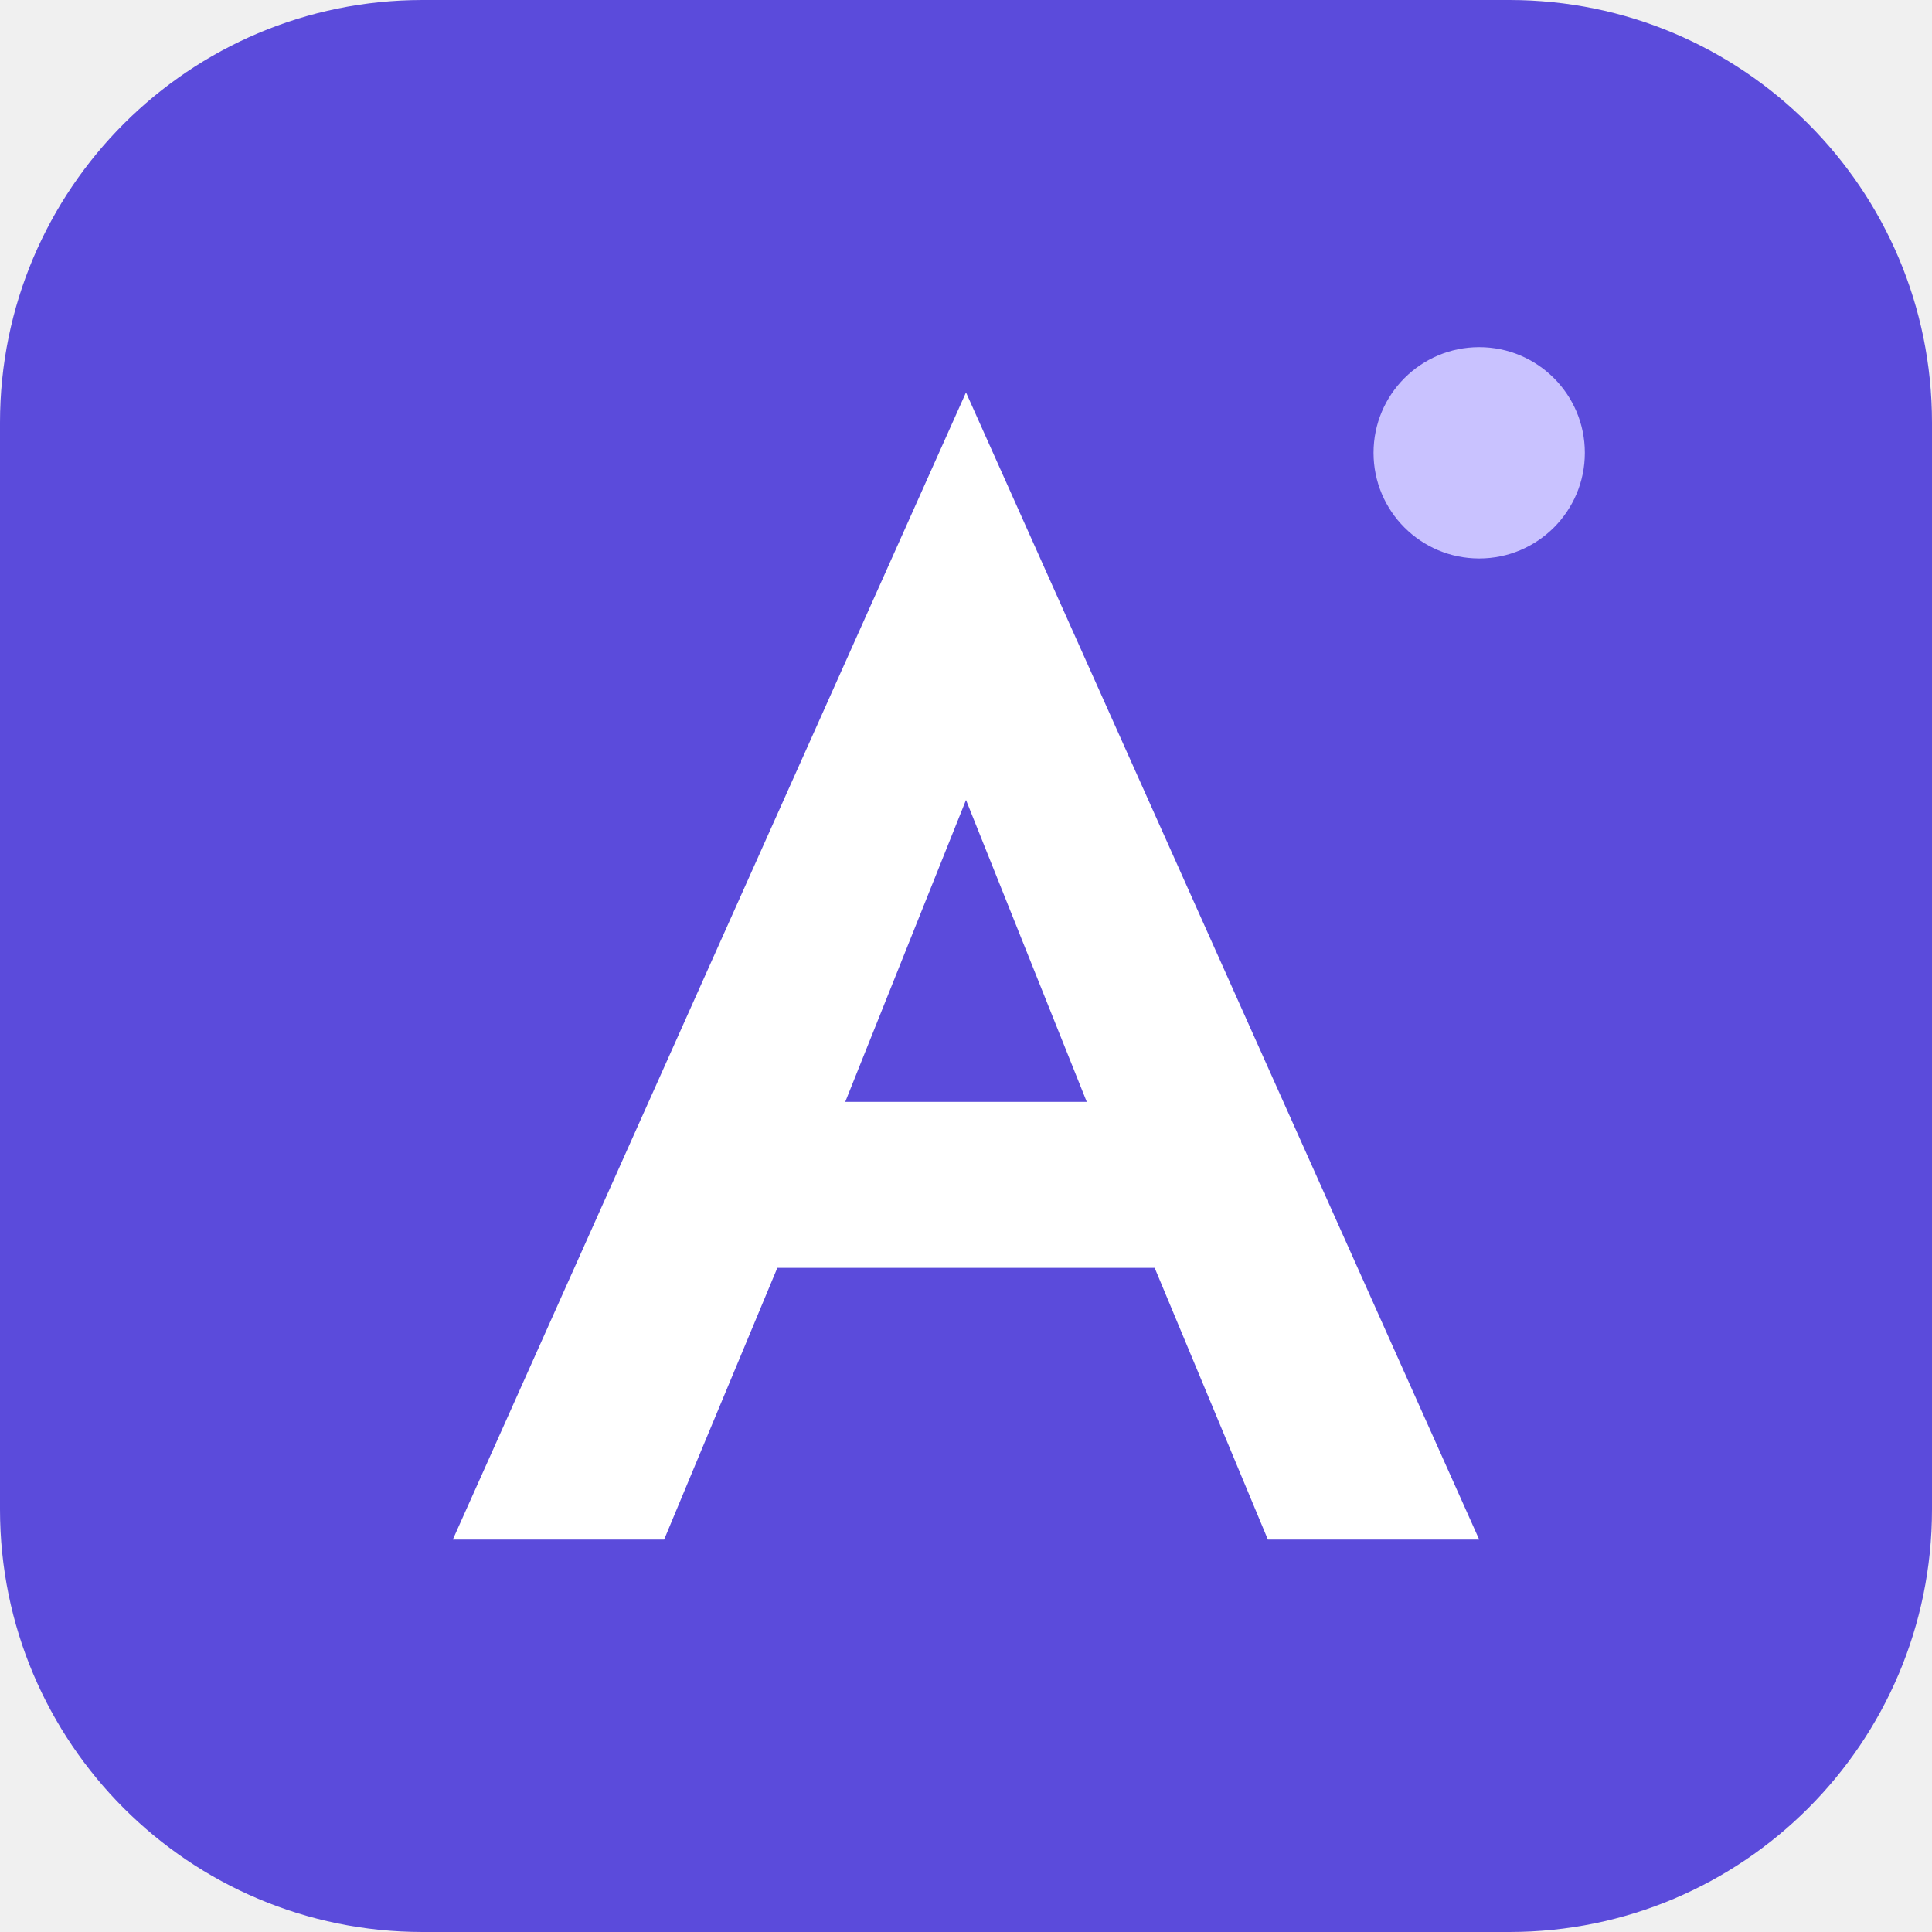
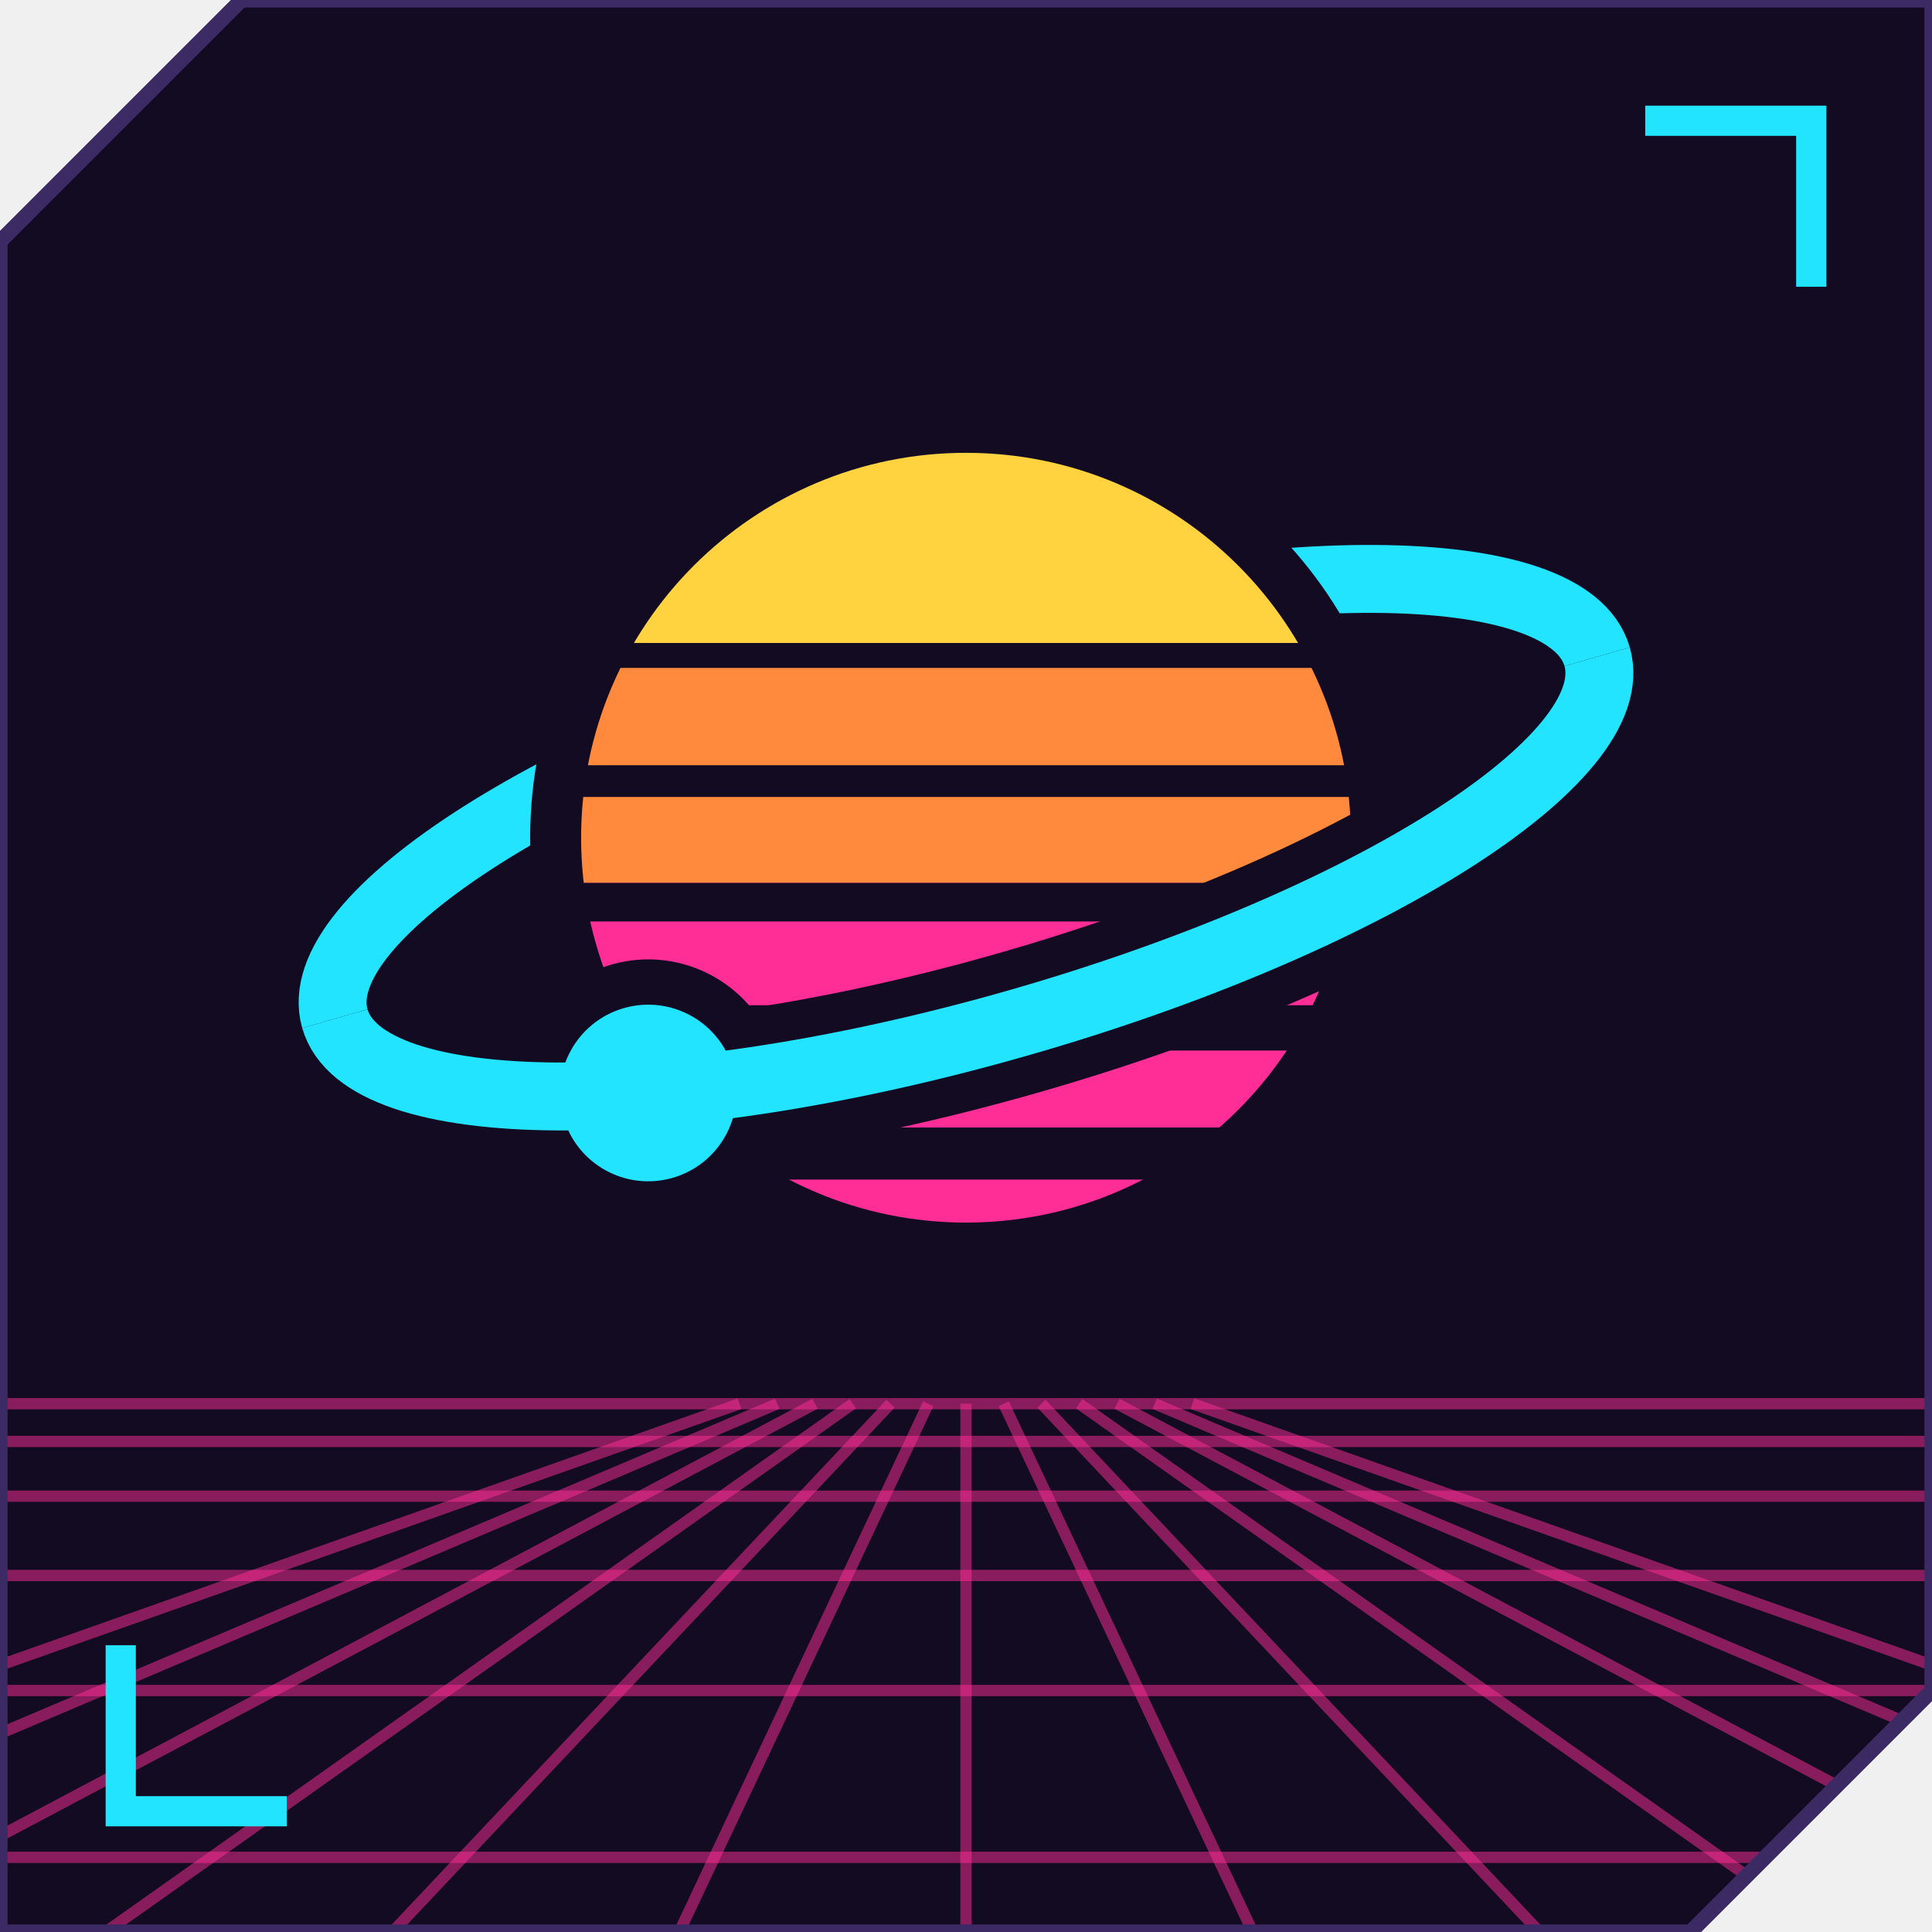
- <svg xmlns="http://www.w3.org/2000/svg" viewBox="0 0 256 256">
-   <rect width="256" height="256" rx="56" fill="#5b4bdb" />
-   <path d="M128 52 L196 204 H168 L153 168 H103 L88 204 H60 Z M112 146 H144 L128 106 Z" fill="#fff" />
-   <circle cx="196" cy="60" r="14" fill="#c9c2ff" />
+ <svg xmlns="http://www.w3.org/2000/svg" viewBox="0 0 512 512" width="512" height="512" role="img" aria-label="Amy-WorkspAIce app icon">
+   <defs>
+     <clipPath id="tile">
+       <path d="M64 0H512V448L448 512H0V64Z" />
+     </clipPath>
+   </defs>
+   <path d="M64 0H512V448L448 512H0V64Z" fill="#120B22" />
+   <g clip-path="url(#tile)">
+     <g stroke="#FF2E97" stroke-opacity=".5" stroke-width="3">
+       <line x1="196" y1="372" x2="-200" y2="512" />
+       <line x1="206" y1="372" x2="-124" y2="512" />
+       <line x1="216" y1="372" x2="-48" y2="512" />
+       <line x1="226" y1="372" x2="28" y2="512" />
+       <line x1="236" y1="372" x2="104" y2="512" />
+       <line x1="246" y1="372" x2="180" y2="512" />
+       <line x1="256" y1="372" x2="256" y2="512" />
+       <line x1="266" y1="372" x2="332" y2="512" />
+       <line x1="276" y1="372" x2="408" y2="512" />
+       <line x1="286" y1="372" x2="484" y2="512" />
+       <line x1="296" y1="372" x2="560" y2="512" />
+       <line x1="306" y1="372" x2="636" y2="512" />
+       <line x1="316" y1="372" x2="712" y2="512" />
+       <line x1="0" y1="382" x2="512" y2="382" />
+       <line x1="0" y1="396.5" x2="512" y2="396.5" />
+       <line x1="0" y1="417.52" x2="512" y2="417.52" />
+       <line x1="0" y1="448.01" x2="512" y2="448.01" />
+       <line x1="0" y1="492.22" x2="512" y2="492.22" />
+       <line x1="0" y1="372" x2="512" y2="372" />
+     </g>
+   </g>
+   <g transform="translate(64 30) scale(6)">
+     <defs>
+       <clipPath id="ic-sun">
+         <circle cx="32" cy="32" r="17" />
+       </clipPath>
+       <mask id="ic-sk" maskUnits="userSpaceOnUse" x="-8" y="-8" width="80" height="80">
+         <rect x="-8" y="-8" width="80" height="80" fill="#fff" />
+         <rect x="0" y="23.4" width="64" height="1.1" fill="#000" />
+         <rect x="0" y="28.8" width="64" height="1.4" fill="#000" />
+         <rect x="0" y="34.0" width="64" height="1.7" fill="#000" />
+         <rect x="0" y="39.4" width="64" height="2.0" fill="#000" />
+         <rect x="0" y="44.8" width="64" height="2.3" fill="#000" />
+         <g transform="rotate(-16 32 32)">
+           <path d="M3 32A29 8.5 0 0 0 61 32" fill="none" stroke="#000" stroke-width="6.4" />
+           <circle cx="15.4" cy="38.97" r="5.9" fill="#000" />
+         </g>
+       </mask>
+       <mask id="ic-bk" maskUnits="userSpaceOnUse" x="-8" y="-8" width="80" height="80">
+         <rect x="-8" y="-8" width="80" height="80" fill="#fff" />
+         <circle cx="32" cy="32" r="19.25" fill="#000" />
+       </mask>
+     </defs>
+     <g mask="url(#ic-bk)">
+       <path transform="rotate(-16 32 32)" d="M3 32A29 8.5 0 0 1 61 32" fill="none" stroke="#22E4FF" stroke-width="3" />
+     </g>
+     <g mask="url(#ic-sk)">
+       <g clip-path="url(#ic-sun)">
+         <rect x="0" y="15" width="64" height="8.4" fill="#FFD23F" />
+         <rect x="0" y="23.4" width="64" height="10.6" fill="#FF8A3D" />
+         <rect x="0" y="34" width="64" height="15" fill="#FF2E97" />
+       </g>
+     </g>
+     <g transform="rotate(-16 32 32)">
+       <path d="M3 32A29 8.5 0 0 0 61 32" fill="none" stroke="#22E4FF" stroke-width="3" />
+       <circle cx="15.4" cy="38.97" r="3.9" fill="#22E4FF" />
+     </g>
+   </g>
+   <g fill="none" stroke="#22E4FF" stroke-width="8">
+     <path d="M436 32H480V76" />
+     <path d="M32 436V480H76" />
+   </g>
+   <path d="M64 0H512V448L448 512H0V64Z" fill="none" stroke="#3B2A63" stroke-width="4" />
</svg>
